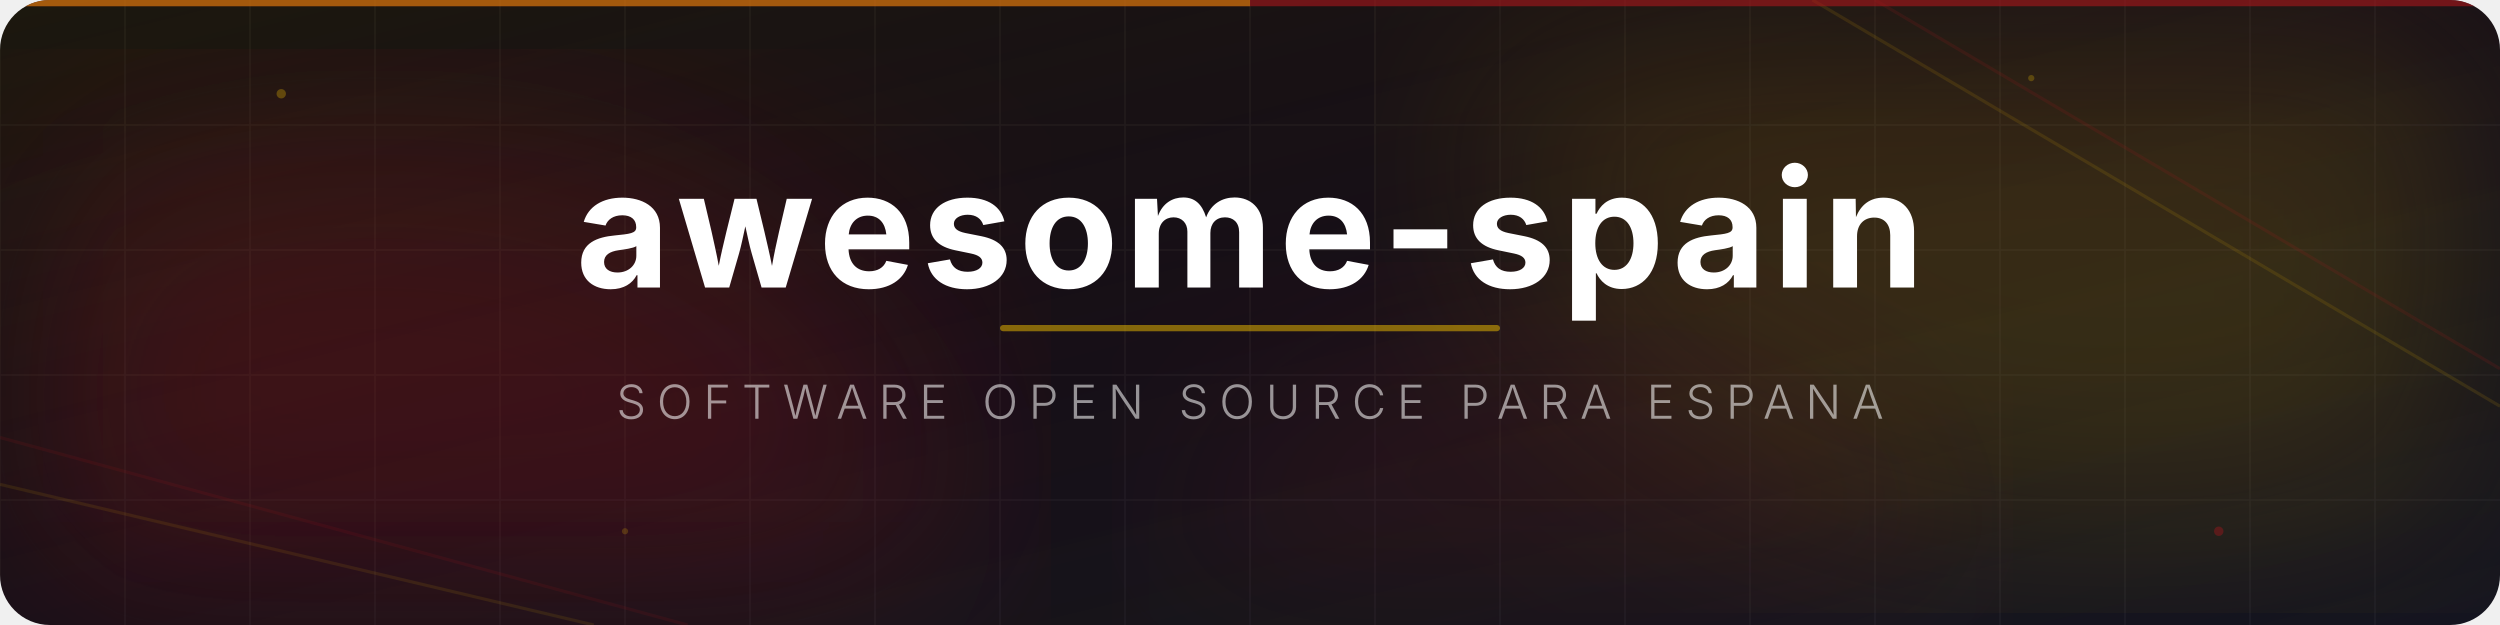
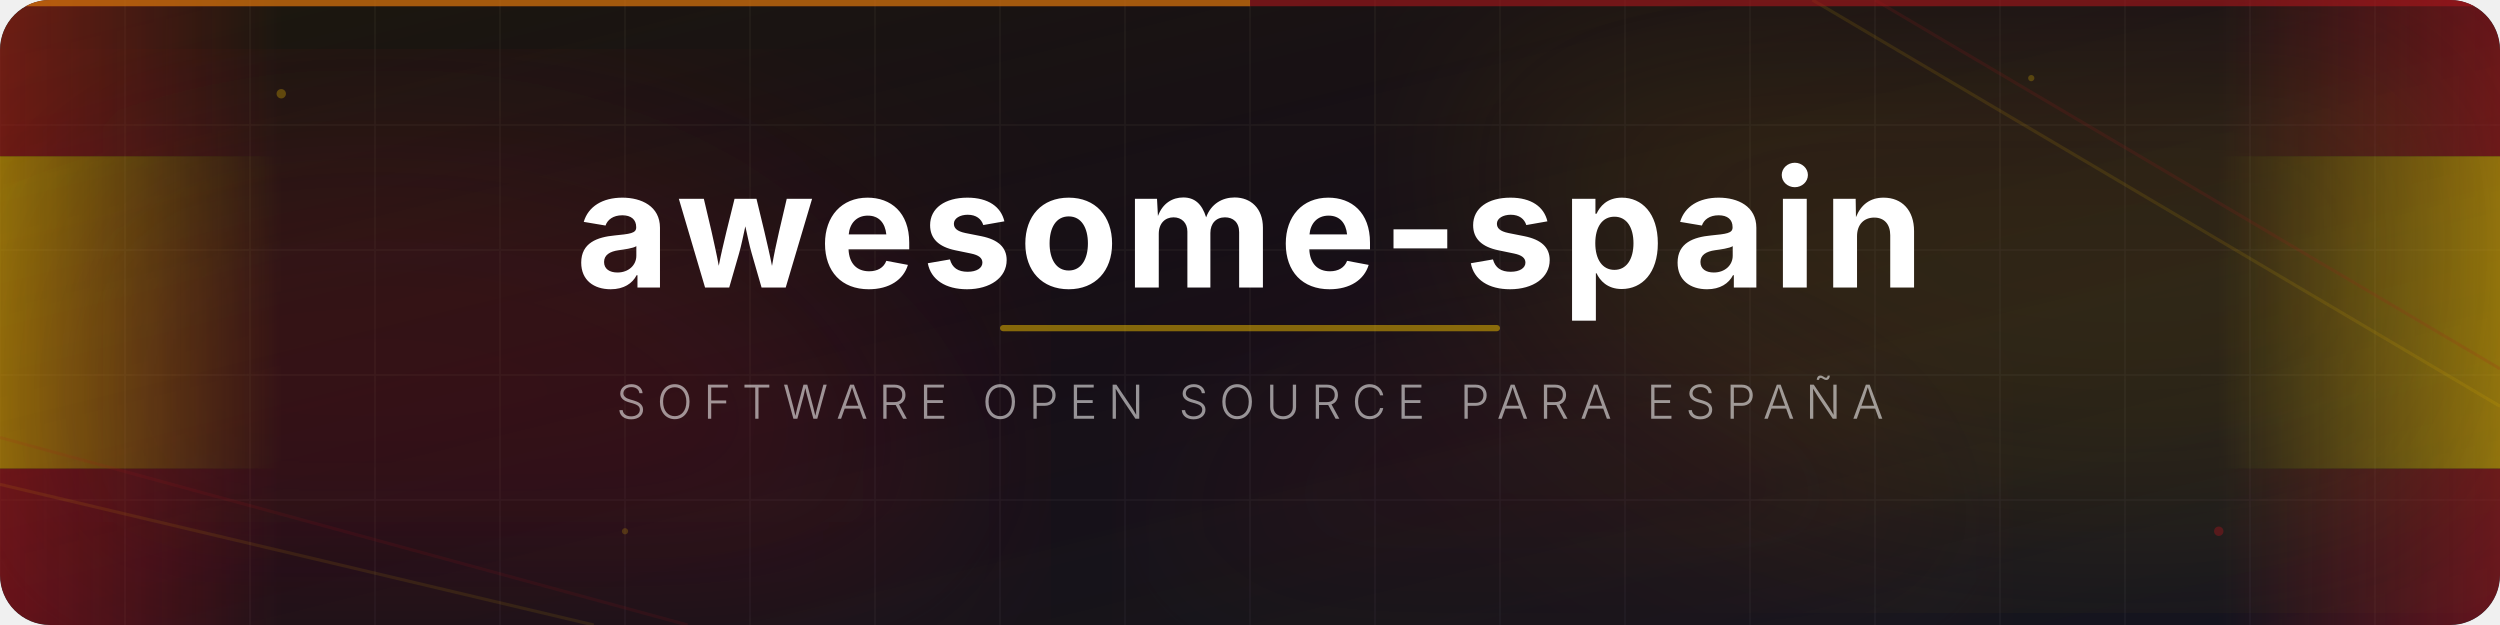
<svg xmlns="http://www.w3.org/2000/svg" viewBox="0 0 800 200" width="800" height="200">
  <defs>
    <clipPath id="rounded">
      <rect width="800" height="200" rx="16" ry="16" />
    </clipPath>
    <linearGradient id="bg" x1="0%" y1="0%" x2="100%" y2="100%">
      <stop offset="0%" stop-color="#0a0a0f" />
      <stop offset="100%" stop-color="#14141f" />
    </linearGradient>
-     <linearGradient id="accent1" x1="0%" y1="0%" x2="100%" y2="100%">
-       <stop offset="0%" stop-color="#AA151B" stop-opacity="0.9" />
-       <stop offset="100%" stop-color="#d4272e" stop-opacity="0.4" />
-     </linearGradient>
-     <linearGradient id="accent2" x1="0%" y1="0%" x2="100%" y2="0%">
-       <stop offset="0%" stop-color="#F1BF00" stop-opacity="0.7" />
-       <stop offset="100%" stop-color="#f5d442" stop-opacity="0.2" />
-     </linearGradient>
    <linearGradient id="glow" x1="0%" y1="0%" x2="100%" y2="100%">
      <stop offset="0%" stop-color="#F1BF00" stop-opacity="0.08" />
      <stop offset="50%" stop-color="#AA151B" stop-opacity="0.05" />
      <stop offset="100%" stop-color="#F1BF00" stop-opacity="0.0" />
+     </linearGradient>
+     <linearGradient id="flag-left" x1="0%" y1="0%" x2="0%" y2="100%">
+       <stop offset="0%" stop-color="#AA151B" />
+       <stop offset="25%" stop-color="#AA151B" />
+       <stop offset="25%" stop-color="#F1BF00" />
+       <stop offset="75%" stop-color="#F1BF00" />
+       <stop offset="75%" stop-color="#AA151B" />
+       <stop offset="100%" stop-color="#AA151B" />
+     </linearGradient>
+     <linearGradient id="flag-right" x1="0%" y1="0%" x2="0%" y2="100%">
+       <stop offset="0%" stop-color="#AA151B" />
+       <stop offset="25%" stop-color="#AA151B" />
+       <stop offset="25%" stop-color="#F1BF00" />
+       <stop offset="75%" stop-color="#F1BF00" />
+       <stop offset="75%" stop-color="#AA151B" />
+       <stop offset="100%" stop-color="#AA151B" />
    </linearGradient>
    <filter id="blur1">
      <feGaussianBlur stdDeviation="40" />
    </filter>
    <filter id="blur2">
      <feGaussianBlur stdDeviation="30" />
    </filter>
+     <mask id="fade-left">
+       <linearGradient id="fl" x1="0%" y1="0%" x2="100%" y2="0%">
+         <stop offset="0%" stop-color="#fff" />
+         <stop offset="100%" stop-color="#000" />
+       </linearGradient>
+       <rect width="90" height="200" fill="url(#fl)" />
+     </mask>
+     <mask id="fade-right">
+       <linearGradient id="fr" x1="0%" y1="0%" x2="100%" y2="0%">
+         <stop offset="0%" stop-color="#000" />
+         <stop offset="100%" stop-color="#fff" />
+       </linearGradient>
+       <rect x="710" width="90" height="200" fill="url(#fr)" />
+     </mask>
  </defs>
  <g clip-path="url(#rounded)">
    <rect width="800" height="200" fill="url(#bg)" />
    <g opacity="0.04" stroke="#fff" stroke-width="0.5" fill="none">
      <line x1="0" y1="0" x2="0" y2="200" />
      <line x1="40" y1="0" x2="40" y2="200" />
      <line x1="80" y1="0" x2="80" y2="200" />
      <line x1="120" y1="0" x2="120" y2="200" />
      <line x1="160" y1="0" x2="160" y2="200" />
      <line x1="200" y1="0" x2="200" y2="200" />
      <line x1="240" y1="0" x2="240" y2="200" />
      <line x1="280" y1="0" x2="280" y2="200" />
      <line x1="320" y1="0" x2="320" y2="200" />
      <line x1="360" y1="0" x2="360" y2="200" />
      <line x1="400" y1="0" x2="400" y2="200" />
      <line x1="440" y1="0" x2="440" y2="200" />
      <line x1="480" y1="0" x2="480" y2="200" />
      <line x1="520" y1="0" x2="520" y2="200" />
      <line x1="560" y1="0" x2="560" y2="200" />
      <line x1="600" y1="0" x2="600" y2="200" />
      <line x1="640" y1="0" x2="640" y2="200" />
      <line x1="680" y1="0" x2="680" y2="200" />
      <line x1="720" y1="0" x2="720" y2="200" />
      <line x1="760" y1="0" x2="760" y2="200" />
      <line x1="0" y1="40" x2="800" y2="40" />
      <line x1="0" y1="80" x2="800" y2="80" />
      <line x1="0" y1="120" x2="800" y2="120" />
      <line x1="0" y1="160" x2="800" y2="160" />
    </g>
-     <ellipse cx="120" cy="160" rx="180" ry="120" fill="#AA151B" opacity="0.25" filter="url(#blur1)" />
-     <ellipse cx="680" cy="40" rx="200" ry="130" fill="#F1BF00" opacity="0.15" filter="url(#blur1)" />
-     <ellipse cx="500" cy="180" rx="120" ry="80" fill="#AA151B" opacity="0.1" filter="url(#blur2)" />
+     <g mask="url(#fade-left)" opacity="0.55">
+       <rect x="0" y="0" width="90" height="50" fill="#AA151B" />
+       <rect x="0" y="50" width="90" height="100" fill="#F1BF00" />
+       <rect x="0" y="150" width="90" height="50" fill="#AA151B" />
+     </g>
+     <g mask="url(#fade-right)" opacity="0.55">
+       <rect x="710" y="0" width="90" height="50" fill="#AA151B" />
+       <rect x="710" y="50" width="90" height="100" fill="#F1BF00" />
+       <rect x="710" y="150" width="90" height="50" fill="#AA151B" />
+     </g>
+     <ellipse cx="120" cy="160" rx="180" ry="120" fill="#AA151B" opacity="0.2" filter="url(#blur1)" />
+     <ellipse cx="680" cy="40" rx="200" ry="130" fill="#F1BF00" opacity="0.12" filter="url(#blur1)" />
+     <ellipse cx="500" cy="180" rx="120" ry="80" fill="#AA151B" opacity="0.08" filter="url(#blur2)" />
    <line x1="580" y1="0" x2="800" y2="130" stroke="#F1BF00" stroke-width="1" opacity="0.12" />
    <line x1="600" y1="0" x2="800" y2="118" stroke="#AA151B" stroke-width="1" opacity="0.15" />
    <line x1="0" y1="140" x2="220" y2="200" stroke="#AA151B" stroke-width="1" opacity="0.12" />
    <line x1="0" y1="155" x2="190" y2="200" stroke="#F1BF00" stroke-width="1" opacity="0.1" />
    <rect width="800" height="200" fill="url(#glow)" />
    <circle cx="90" cy="30" r="1.5" fill="#F1BF00" opacity="0.3" />
    <circle cx="710" cy="170" r="1.5" fill="#AA151B" opacity="0.4" />
    <circle cx="200" cy="170" r="1" fill="#F1BF00" opacity="0.2" />
    <circle cx="650" cy="25" r="1" fill="#F1BF00" opacity="0.25" />
    <text x="400" y="92" text-anchor="middle" font-family="'SF Pro Display', 'Inter', system-ui, -apple-system, 'Segoe UI', Helvetica, Arial, sans-serif" font-size="52" fill="#fff" font-weight="700" letter-spacing="2">awesome-spain</text>
    <rect x="320" y="104" width="160" height="2" rx="1" fill="#F1BF00" opacity="0.5" />
-     <text x="400" y="134" text-anchor="middle" font-family="'SF Pro Display', 'Inter', system-ui, -apple-system, 'Segoe UI', Helvetica, Arial, sans-serif" font-size="15" fill="rgba(255,255,255,0.55)" font-weight="300" letter-spacing="3.5">SOFTWARE OPEN SOURCE PARA ESPANA</text>
+     <text x="400" y="134" text-anchor="middle" font-family="'SF Pro Display', 'Inter', system-ui, -apple-system, 'Segoe UI', Helvetica, Arial, sans-serif" font-size="15" fill="rgba(255,255,255,0.55)" font-weight="300" letter-spacing="3.5">SOFTWARE OPEN SOURCE PARA ESPAÑA</text>
    <rect width="800" height="2" fill="#AA151B" opacity="0.6" />
    <rect x="0" y="0" width="400" height="2" fill="#F1BF00" opacity="0.4" />
  </g>
</svg>
